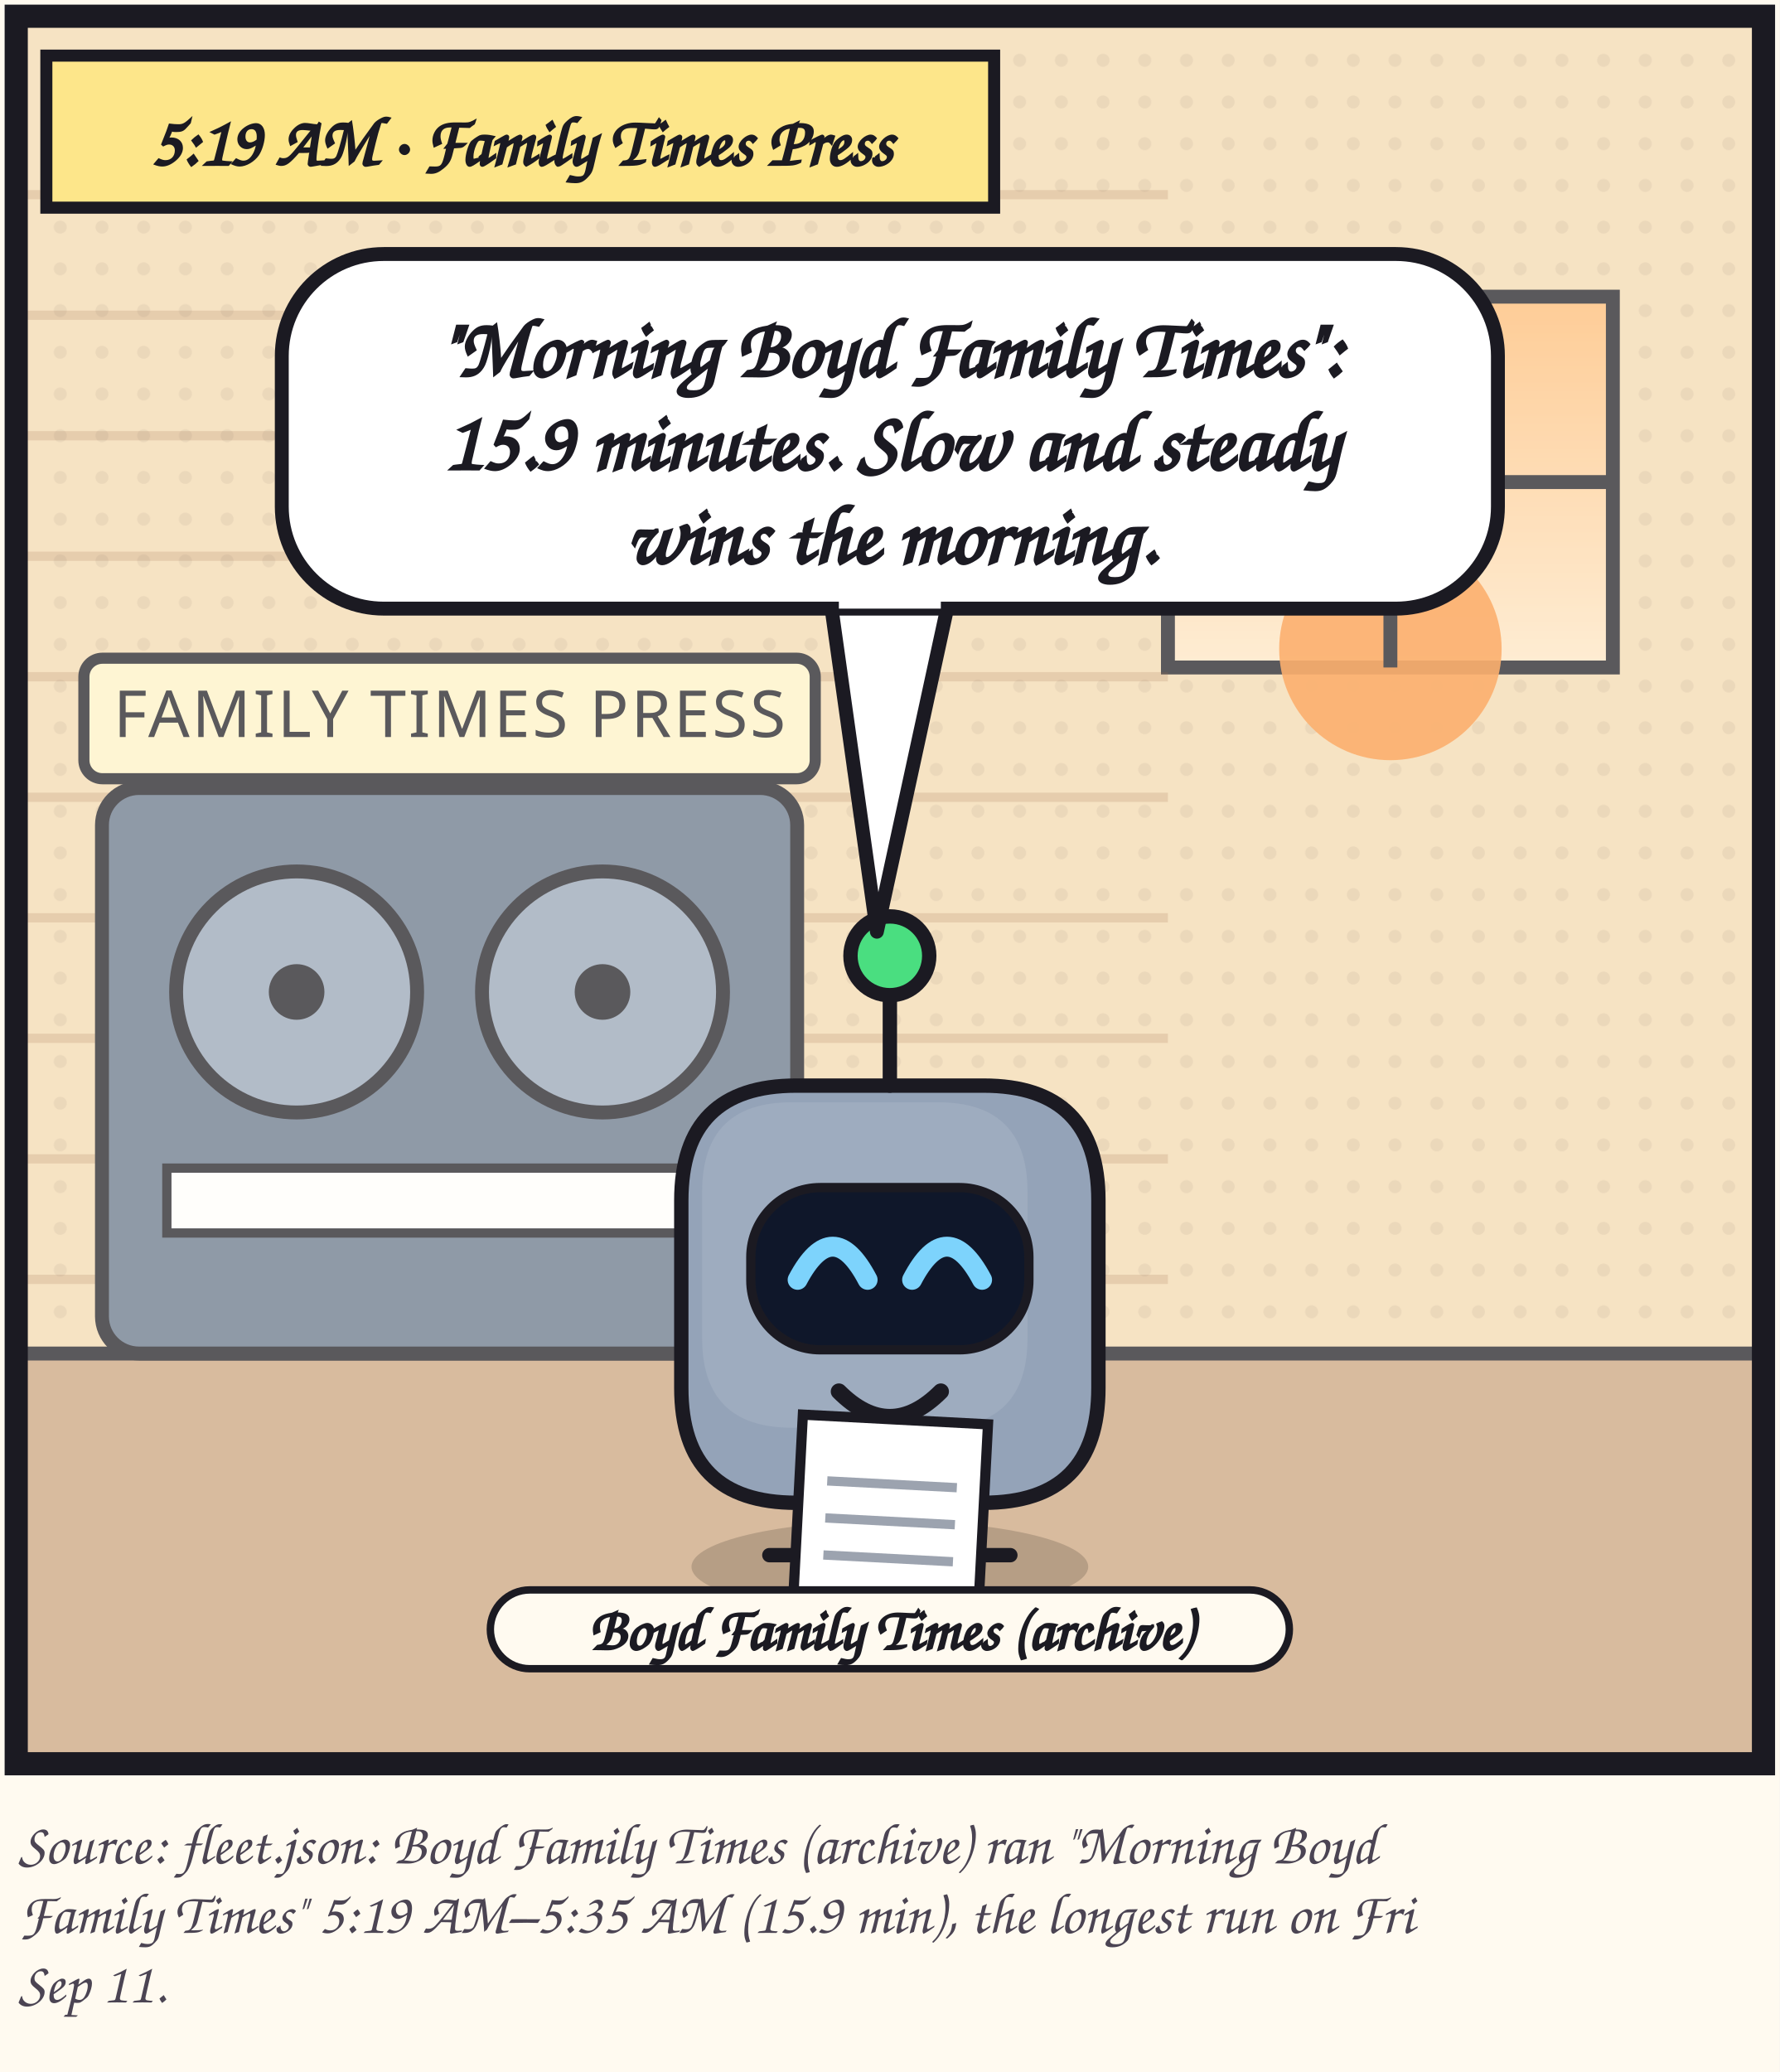
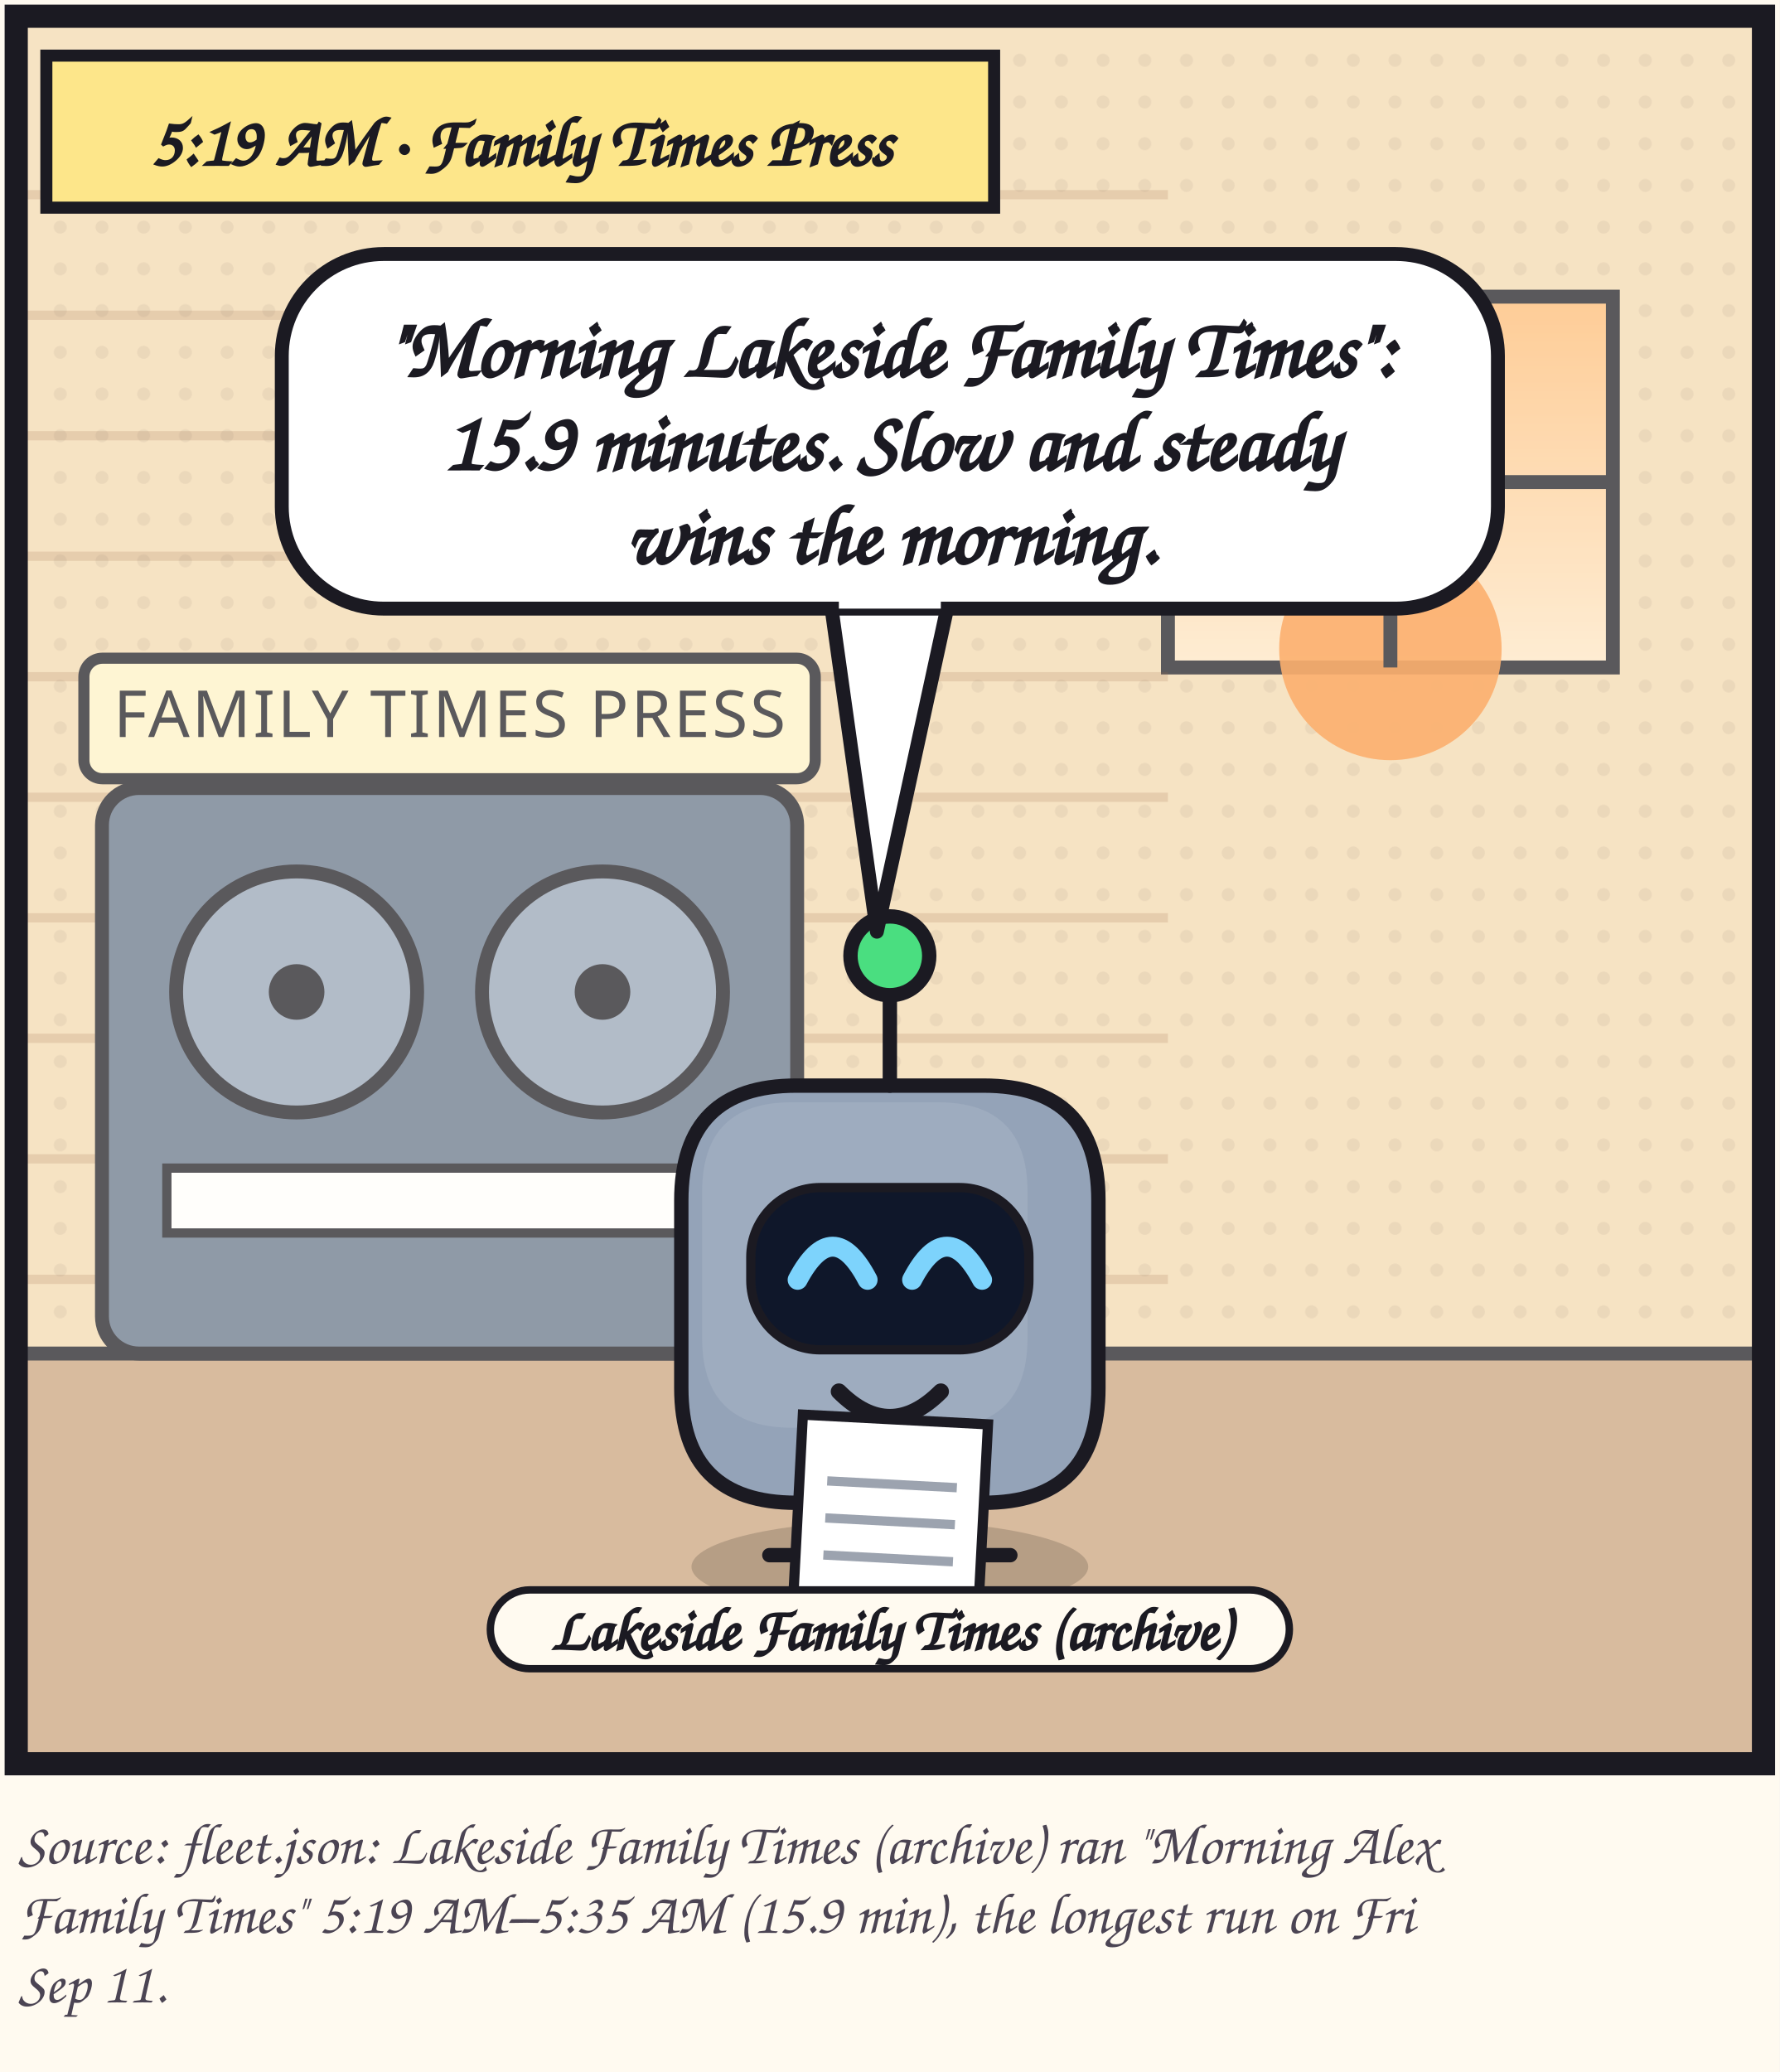
<svg xmlns="http://www.w3.org/2000/svg" width="384" height="447" viewBox="-2 -2 384 447">
  <style>
.bub{font-family:'Comic Neue','Comic Sans MS',cursive;font-weight:700;fill:#1b1a22}
.cap{font-family:'Comic Neue','Comic Sans MS',cursive;font-weight:700;fill:#1b1a22}
.tag{font-family:'Comic Neue',cursive;font-weight:700;font-size:13px;fill:#1b1a22}
.tiny{font-family:'Comic Neue',cursive;font-weight:700;font-size:9px;fill:#1b1a22}
.sign{font-family:'Bangers','Impact',sans-serif;letter-spacing:.5px;fill:#1b1a22}
.chalk{font-family:'Comic Neue',cursive;font-weight:700;fill:#f0fdf4}
.sfx{font-family:'Bangers','Impact',sans-serif;stroke:#1b1a22;stroke-width:2.2px;paint-order:stroke;letter-spacing:1px}
.zzz{font-family:'Bangers','Impact',sans-serif;fill:#6366f1;stroke:#1b1a22;stroke-width:1.4px;paint-order:stroke}
.title{font-family:'Bangers','Impact',sans-serif;letter-spacing:1.5px}
.src{font-family:'Comic Neue',cursive;font-size:12.5px;fill:#4b4453}
.srcb{font-family:'Comic Neue',cursive;font-weight:700;font-size:12.5px;fill:#1b1a22}
</style>
  <rect x="-2" y="-2" width="384" height="447" fill="#fffaf0" />
  <defs>
    <linearGradient id="skydaily-2026-09-11-solo0" x1="0" y1="0" x2="0" y2="1">
      <stop offset="0" stop-color="#fdba74" />
      <stop offset="1" stop-color="#fde7c8" />
    </linearGradient>
    <clipPath id="clipdaily-2026-09-11-solo0">
      <rect width="380" height="380" />
    </clipPath>
  </defs>
  <g clip-path="url(#clipdaily-2026-09-11-solo0)">
    <rect width="380" height="380" fill="#f3d9b1" />
    <pattern id="dotsdaily-2026-09-11-solo0" width="9" height="9" patternUnits="userSpaceOnUse">
      <circle cx="2" cy="2" r="1.4" fill="rgba(0,0,0,.07)" />
    </pattern>
    <rect width="380" height="380" fill="url(#dotsdaily-2026-09-11-solo0)" />
    <rect y="290" width="380" height="90" fill="#c9a27e" />
    <path d="M0,290 H380" stroke="#1b1a22" stroke-width="3" />
    <rect x="250" y="62" width="96" height="80" fill="url(#skydaily-2026-09-11-solo0)" stroke="#1b1a22" stroke-width="3" />
    <circle cx="298.0" cy="138.0" r="24.0" fill="#fb923c" opacity=".9" />
    <path d="M298.0,62 V142 M250,102.0 H346" stroke="#1b1a22" stroke-width="3" />
    <path d="M0,40 H250" stroke="rgba(120,53,15,.18)" stroke-width="2" />
    <path d="M0,66 H250" stroke="rgba(120,53,15,.18)" stroke-width="2" />
    <path d="M0,92 H250" stroke="rgba(120,53,15,.18)" stroke-width="2" />
    <path d="M0,118 H250" stroke="rgba(120,53,15,.18)" stroke-width="2" />
    <path d="M0,144 H250" stroke="rgba(120,53,15,.18)" stroke-width="2" />
    <path d="M0,170 H250" stroke="rgba(120,53,15,.18)" stroke-width="2" />
    <path d="M0,196 H250" stroke="rgba(120,53,15,.18)" stroke-width="2" />
    <path d="M0,222 H250" stroke="rgba(120,53,15,.18)" stroke-width="2" />
    <path d="M0,248 H250" stroke="rgba(120,53,15,.18)" stroke-width="2" />
    <path d="M0,274 H250" stroke="rgba(120,53,15,.18)" stroke-width="2" />
    <rect x="20" y="168" width="150" height="122" rx="8" fill="#64748b" stroke="#1b1a22" stroke-width="3" />
    <circle cx="62" cy="212" r="26" fill="#94a3b8" stroke="#1b1a22" stroke-width="3" />
    <circle cx="128" cy="212" r="26" fill="#94a3b8" stroke="#1b1a22" stroke-width="3" />
    <circle cx="62" cy="212" r="6" fill="#1b1a22" />
    <circle cx="128" cy="212" r="6" fill="#1b1a22" />
    <rect x="34" y="250" width="122" height="14" fill="#fff" stroke="#1b1a22" stroke-width="2" />
    <g>
      <rect x="16.1" y="140" width="157.8" height="26" rx="4" fill="#fef3c7" stroke="#1b1a22" stroke-width="2.4" />
      <text x="95" y="157" text-anchor="middle" class="sign" font-size="14">FAMILY TIMES PRESS</text>
    </g>
    <rect width="380" height="380" fill="#fffaf0" opacity=".28" />
    <g transform="translate(190,334)">
      <ellipse cx="0" cy="2" rx="42.8" ry="9.9" fill="rgba(0,0,0,.16)" />
      <path d="M-15,-21.8 V-1 M15,-21.8 V-1" stroke="#1b1a22" stroke-width="3.1" stroke-linejoin="round" stroke-linecap="round" fill="none" />
      <path d="M-26,-0.5 H-8 M8,-0.5 H26" stroke="#1b1a22" stroke-width="3.1" stroke-linejoin="round" stroke-linecap="round" fill="none" />
      <path d="M-41.4,-51.8 q5,25 25,30 M41.4,-51.8 q-5,25 -25,30" stroke="#1b1a22" stroke-width="3.1" stroke-linejoin="round" stroke-linecap="round" fill="none" />
      <g transform="translate(0,-56.8)">
        <path d="M-20.2,-45 H20.2 Q45,-45 45,-20.2 V20.2 Q45,45 20.2,45 H-20.2 Q-45,45 -45,20.2 V-20.2 Q-45,-45 -20.2,-45Z" fill="#94a3b8" stroke="#1b1a22" stroke-width="3.1" stroke-linejoin="round" stroke-linecap="round" />
        <path d="M-15.8,-35.1 H15.8 Q35.1,-35.1 35.1,-15.8 V15.8 Q35.1,35.1 15.8,35.1 H-15.8 Q-35.1,35.1 -35.1,15.8 V-15.8 Q-35.1,-35.1 -15.8,-35.1Z" fill="#b1bccb" opacity=".35" transform="translate(-5.4,-6.3)" />
        <path d="M0,-45 V-67.5" stroke="#1b1a22" stroke-width="3.1" stroke-linejoin="round" stroke-linecap="round" />
        <circle cx="0" cy="-73" r="8.5" fill="#4ade80" stroke="#1b1a22" stroke-width="3.1" stroke-linejoin="round" stroke-linecap="round" />
        <rect x="-30" y="-23" width="60" height="35" rx="15" fill="#0f172a" stroke="#1b1a22" stroke-width="2" />
        <g transform="translate(0,-6)">
          <path d="M-19.9,2.9 Q-12.3,-11.4 -4.8,2.9" fill="none" stroke="#7dd3fc" stroke-width="4.3" stroke-linecap="round" />
          <path d="M4.8,2.9 Q12.3,-11.4 19.9,2.9" fill="none" stroke="#7dd3fc" stroke-width="4.3" stroke-linecap="round" />
        </g>
        <path d="M-11,21 Q0,32 11,21" fill="none" stroke="#1b1a22" stroke-width="3.5" stroke-linecap="round" />
      </g>
      <g transform="translate(0,-21.8)">
        <g transform="rotate(3 0 15)">
          <rect x="-20" y="-8" width="40" height="46" fill="#ffffff" stroke="#1b1a22" stroke-width="2.2" />
          <path d="M-14,6 H14" stroke="#9ca3af" stroke-width="2" />
          <path d="M-14,14 H14" stroke="#9ca3af" stroke-width="2" />
          <path d="M-14,22 H14" stroke="#9ca3af" stroke-width="2" />
        </g>
      </g>
    </g>
    <g>
      <rect x="103.8" y="341" width="172.4" height="17" rx="8.5" fill="#fffaf0" stroke="#1b1a22" stroke-width="1.6" />
-       <text x="190" y="354" text-anchor="middle" class="tag">Boyd Family Times (archive)</text>
+       <text x="190" y="354" text-anchor="middle" class="tag">Lakeside Family Times (archive)</text>
    </g>
    <rect x="8" y="10" width="204.5" height="32.8" fill="#fde68a" stroke="#1b1a22" stroke-width="2.6" />
    <text x="110.3" y="33.8" text-anchor="middle" class="cap" font-size="15">5:19 AM · Family Times Press</text>
    <path d="M177,126.3 L187.2,199 L203,126.3" fill="#ffffff" stroke="#1b1a22" stroke-width="3" stroke-linejoin="round" />
    <rect x="58.8" y="52.8" width="262.4" height="76.5" rx="22" fill="#ffffff" stroke="#1b1a22" stroke-width="3" />
    <path d="M179,127.3 H201" stroke="#ffffff" stroke-width="4" />
-     <text x="190" y="79.4" text-anchor="middle" class="bub" font-size="18">"Morning Boyd Family Times":</text>
+     <text x="190" y="79.4" text-anchor="middle" class="bub" font-size="18">"Morning Lakeside Family Times":</text>
    <text x="190" y="99.5" text-anchor="middle" class="bub" font-size="18">15.9 minutes. Slow and steady</text>
    <text x="190" y="119.7" text-anchor="middle" class="bub" font-size="18">wins the morning.</text>
  </g>
  <rect x="1.5" y="1.5" width="377" height="377" fill="none" stroke="#1b1a22" stroke-width="5" />
-   <text x="2" y="400" class="src">Source: fleet.json: Boyd Family Times (archive) ran "Morning Boyd</text>
+   <text x="2" y="400" class="src">Source: fleet.json: Lakeside Family Times (archive) ran "Morning Alex</text>
  <text x="2" y="415" class="src">Family Times" 5:19 AM–5:35 AM (15.9 min), the longest run on Fri</text>
  <text x="2" y="430" class="src">Sep 11.</text>
</svg>
